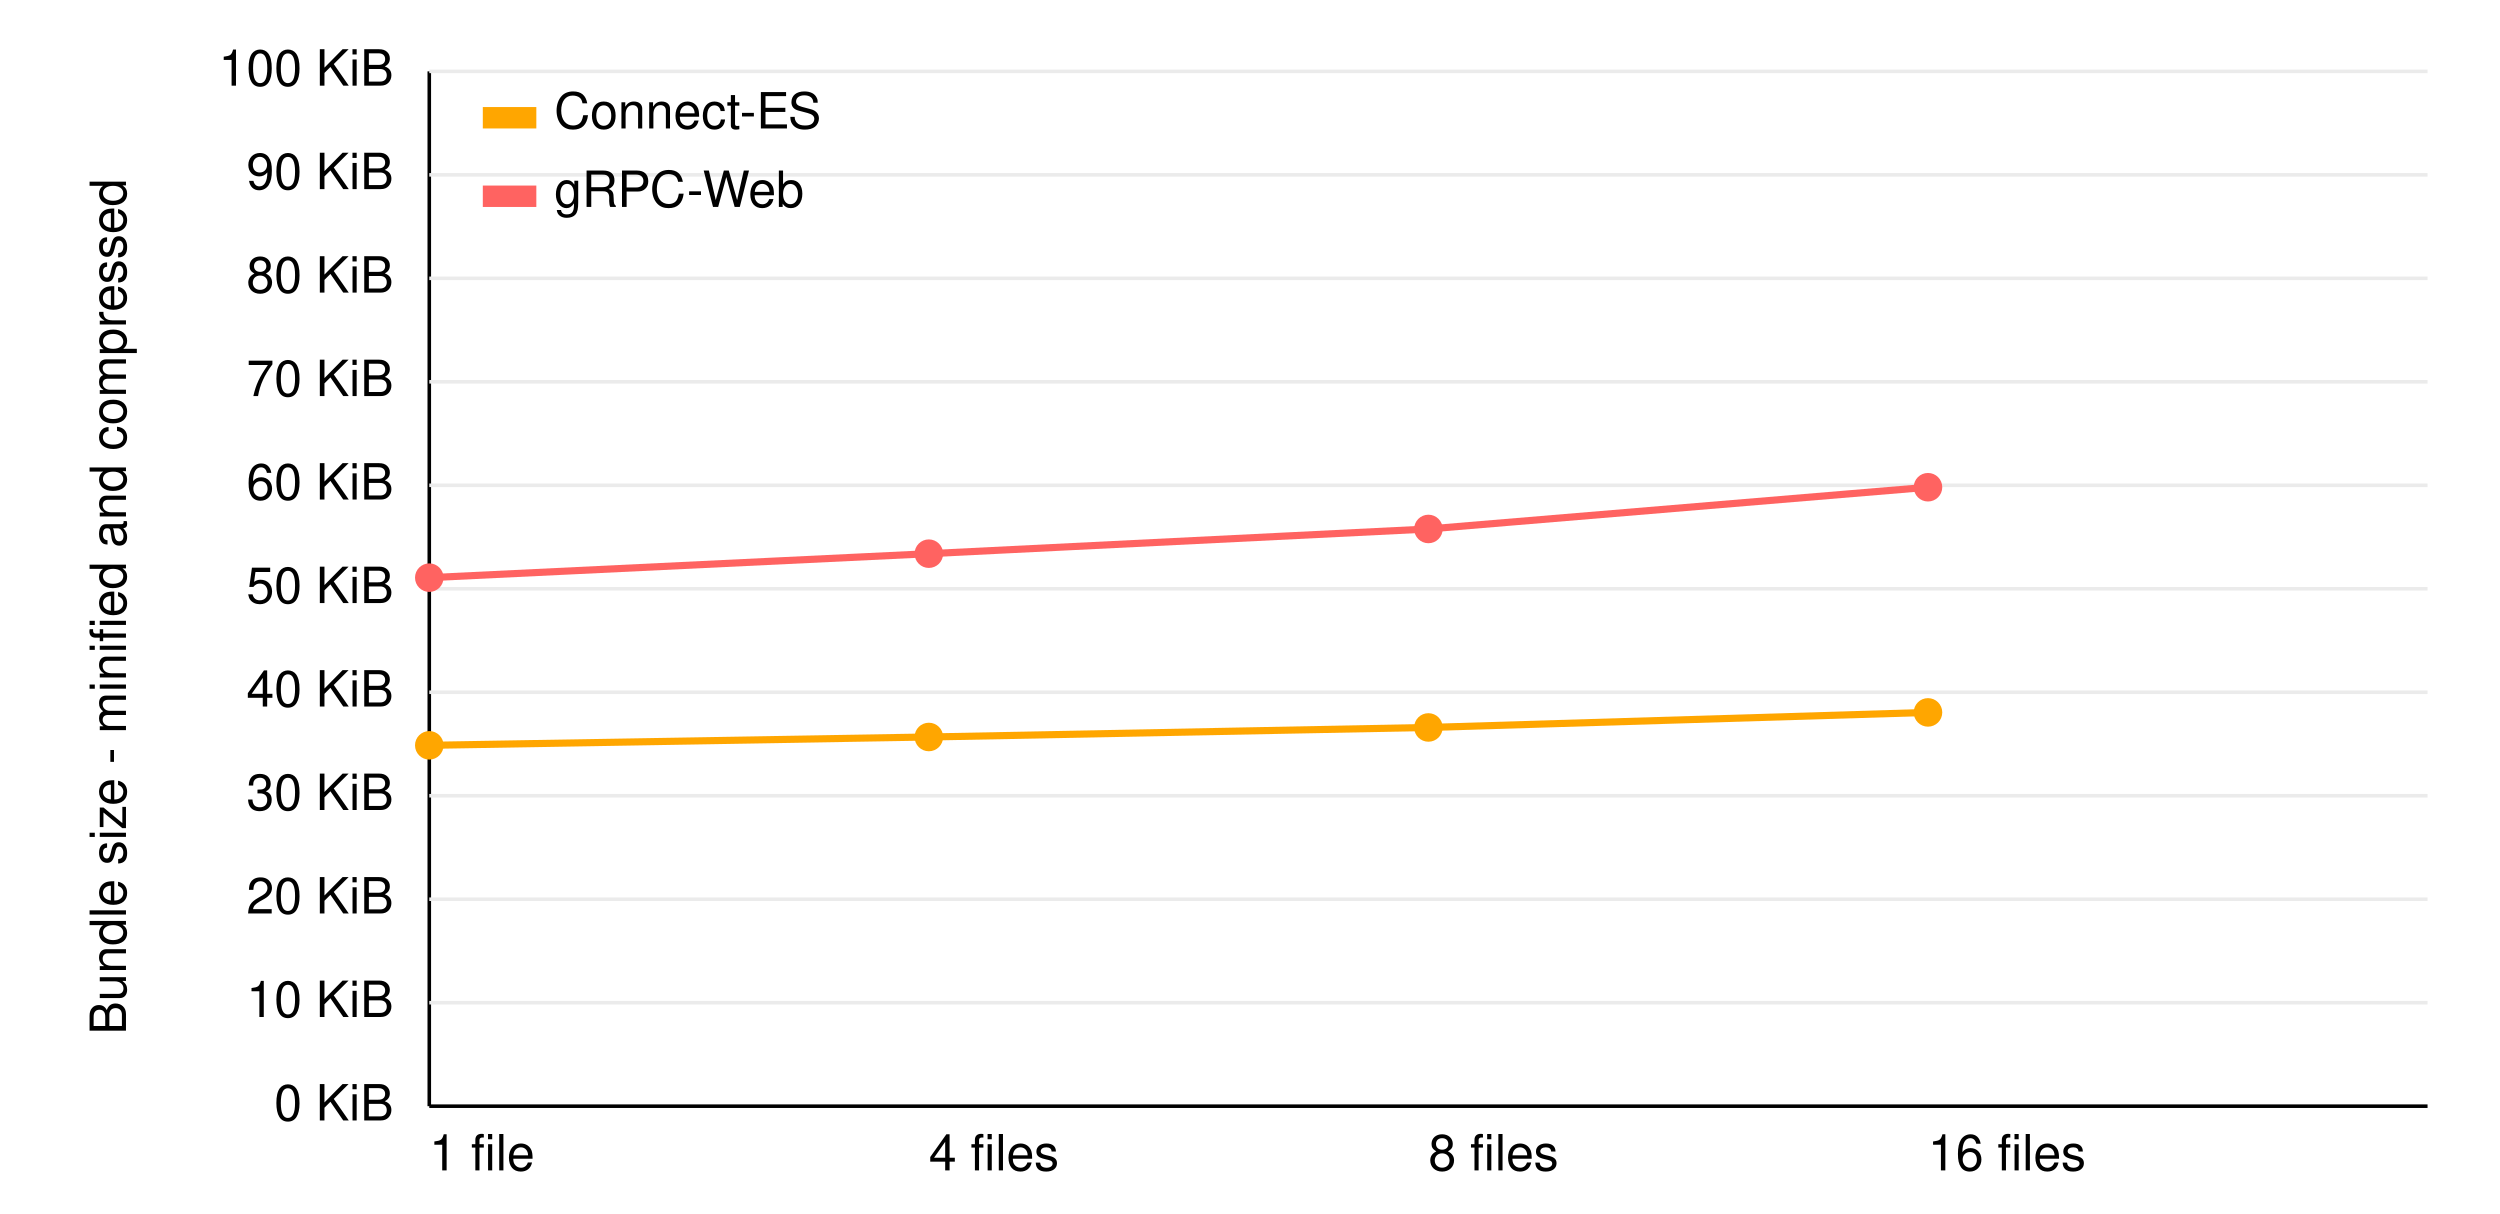
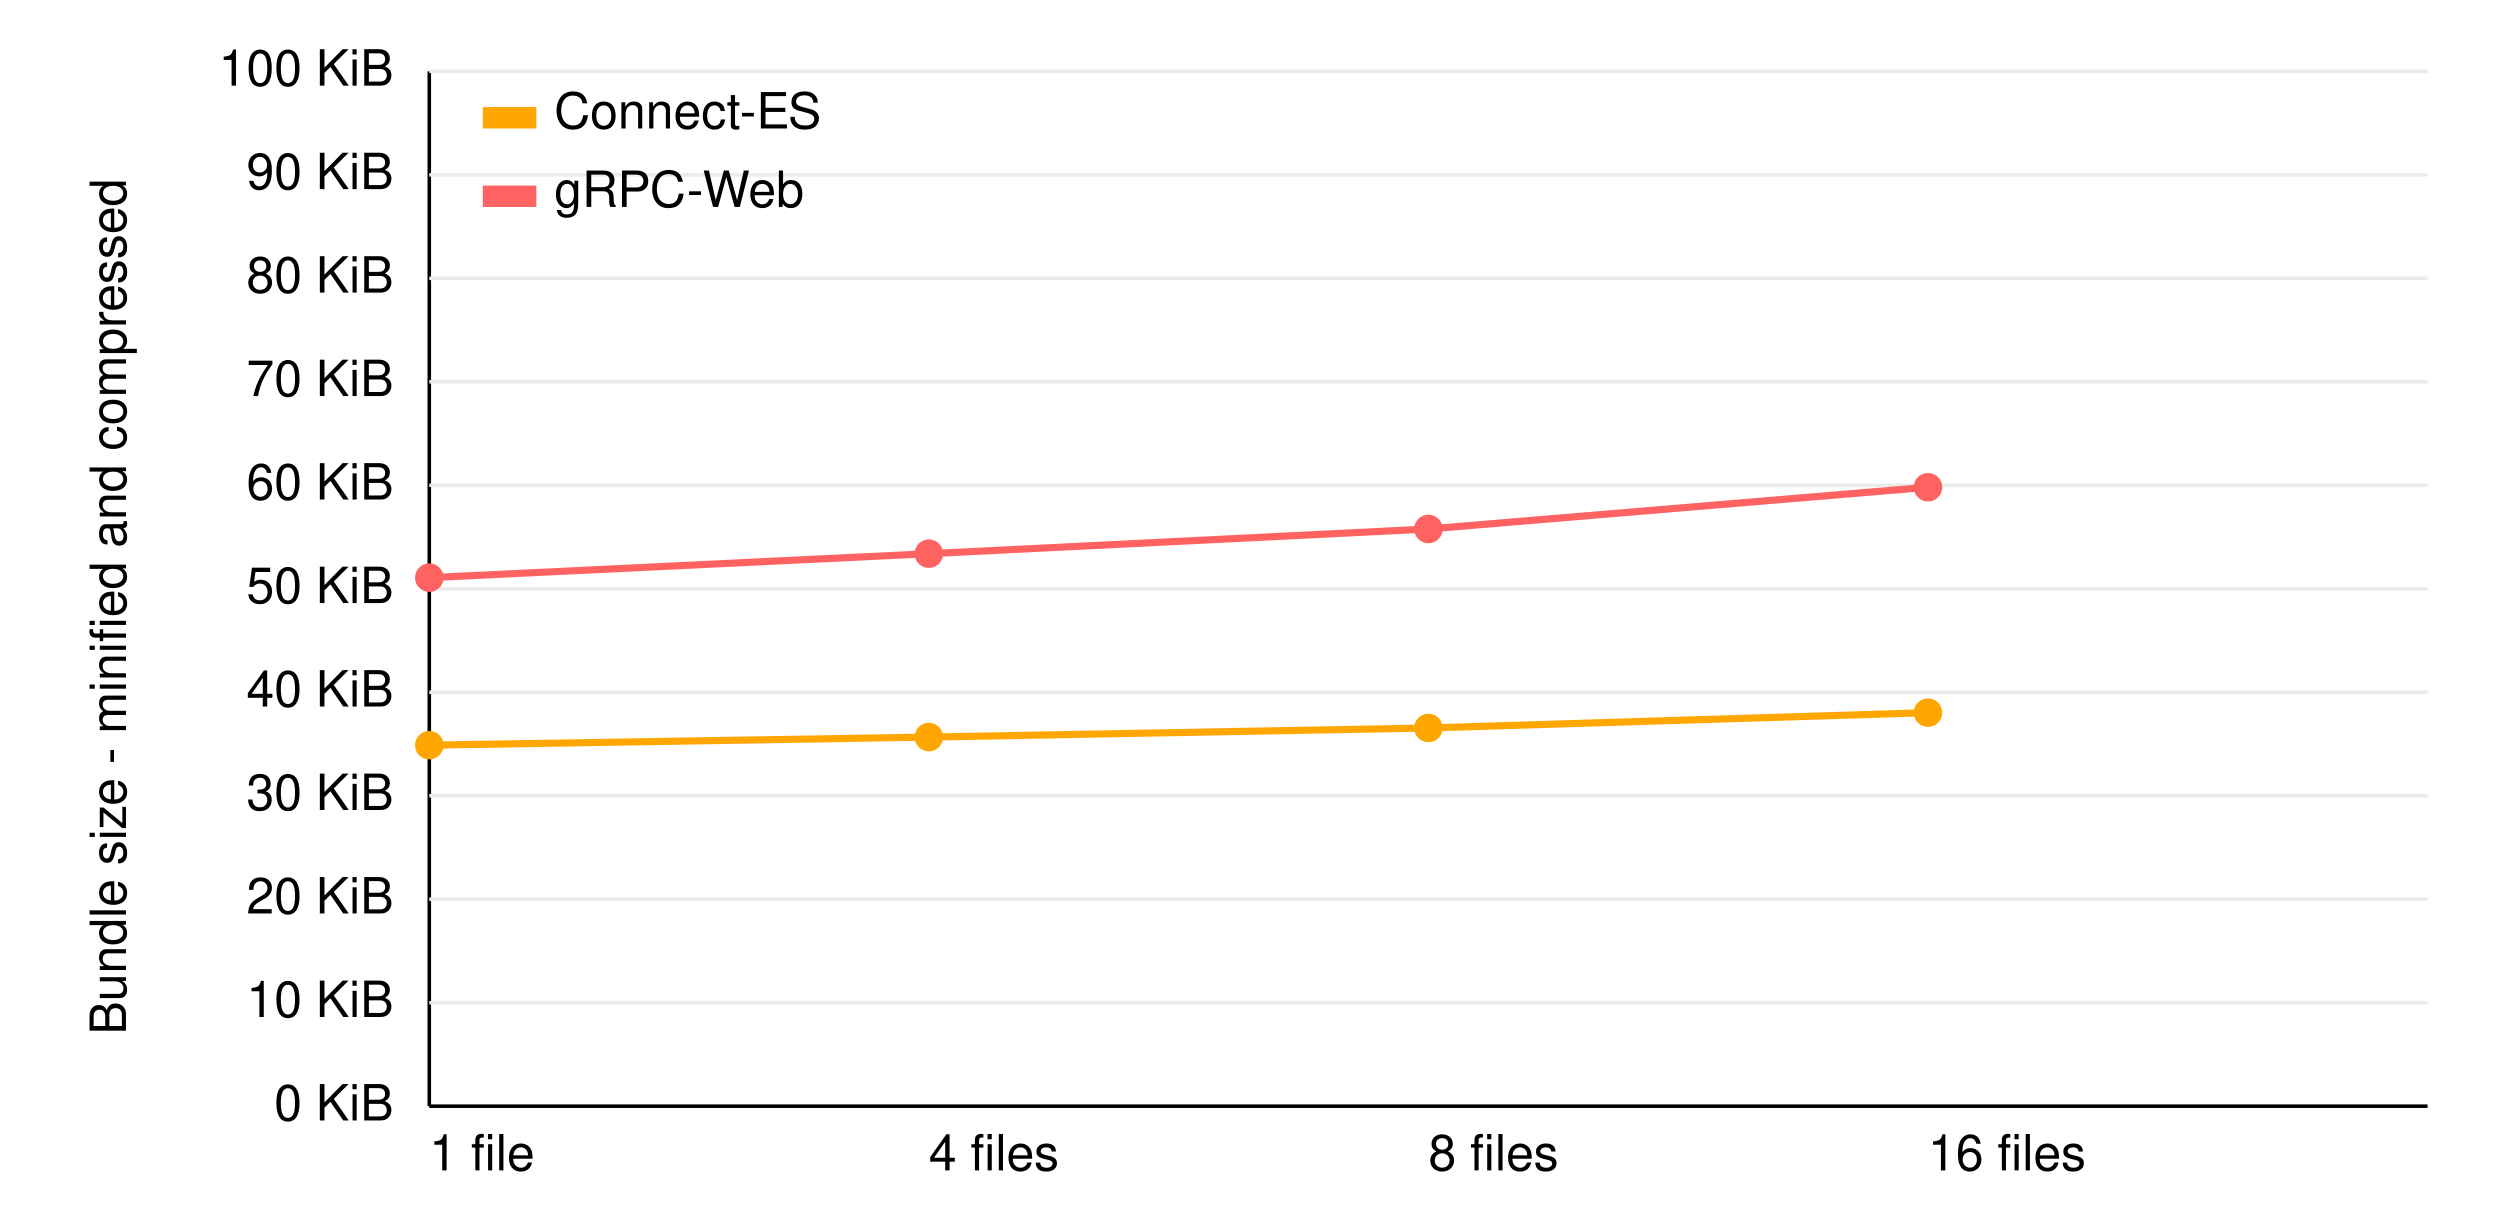
<svg xmlns="http://www.w3.org/2000/svg" version="1.1" width="680px" height="330px" viewBox="0 0 680 340" class="chart">
  <style>
      
      text {
        font: 14px Verdana, Helvetica, Arial, sans-serif;
      }
      
    </style>
  <g transform="translate(110,310)">
    <line y1="0" x2="560" stroke="black" />
    <text x="0" y="18" text-anchor="start">1 file</text>
    <text x="140" y="18" text-anchor="start">4 files</text>
    <text x="280" y="18" text-anchor="start">8 files</text>
    <text x="420" y="18" text-anchor="start">16 files</text>
  </g>
  <g transform="translate(110, 20)">
    <line x1="0" x2="0" y1="0" y2="290" stroke="black" />
    <g transform="rotate(-90), translate(-150,-85)">
      <text text-anchor="middle">Bundle size - minified and compressed</text>
    </g>
    <text x="-10" y="4" text-anchor="end">100 KiB</text>
    <line x1="0" x2="560" y1="0" y2="0" stroke="#ebebeb" />
    <text x="-10" y="33" text-anchor="end">90 KiB</text>
    <line x1="0" x2="560" y1="29" y2="29" stroke="#ebebeb" />
    <text x="-10" y="62" text-anchor="end">80 KiB</text>
    <line x1="0" x2="560" y1="58" y2="58" stroke="#ebebeb" />
    <text x="-10" y="91" text-anchor="end">70 KiB</text>
    <line x1="0" x2="560" y1="87" y2="87" stroke="#ebebeb" />
    <text x="-10" y="120" text-anchor="end">60 KiB</text>
    <line x1="0" x2="560" y1="116" y2="116" stroke="#ebebeb" />
    <text x="-10" y="149" text-anchor="end">50 KiB</text>
    <line x1="0" x2="560" y1="145" y2="145" stroke="#ebebeb" />
    <text x="-10" y="178" text-anchor="end">40 KiB</text>
    <line x1="0" x2="560" y1="174" y2="174" stroke="#ebebeb" />
    <text x="-10" y="207" text-anchor="end">30 KiB</text>
    <line x1="0" x2="560" y1="203" y2="203" stroke="#ebebeb" />
    <text x="-10" y="236" text-anchor="end">20 KiB</text>
    <line x1="0" x2="560" y1="232" y2="232" stroke="#ebebeb" />
    <text x="-10" y="265" text-anchor="end">10 KiB</text>
    <line x1="0" x2="560" y1="261" y2="261" stroke="#ebebeb" />
    <text x="-10" y="294" text-anchor="end">0 KiB</text>
  </g>
  <g transform="translate(110, 20)">
-     <polyline fill="none" stroke="#ffa600" stroke-width="2" points="0,188.871 140,186.537 280,183.864 420,179.647">
+     <polyline fill="none" stroke="#ffa600" stroke-width="2" points="0,188.829 140,186.56 280,184.008 420,179.709">
    </polyline>
-     <circle cx="0" cy="188.871" r="4" fill="#ffa600" />
-     <circle cx="140" cy="186.537" r="4" fill="#ffa600" />
-     <circle cx="280" cy="183.864" r="4" fill="#ffa600" />
-     <circle cx="420" cy="179.647" r="4" fill="#ffa600" />
+     <circle cx="0" cy="188.829" r="4" fill="#ffa600" />
+     <circle cx="140" cy="186.56" r="4" fill="#ffa600" />
+     <circle cx="280" cy="184.008" r="4" fill="#ffa600" />
+     <circle cx="420" cy="179.709" r="4" fill="#ffa600" />
  </g>
  <g transform="translate(110, 20)">
    <polyline fill="none" stroke="#ff6361" stroke-width="2" points="0,141.885 140,135.164 280,128.24 420,116.544">
    </polyline>
    <circle cx="0" cy="141.885" r="4" fill="#ff6361" />
    <circle cx="140" cy="135.164" r="4" fill="#ff6361" />
    <circle cx="280" cy="128.24" r="4" fill="#ff6361" />
    <circle cx="420" cy="116.544" r="4" fill="#ff6361" />
  </g>
  <g transform="translate(125, 30)">
    <g transform="translate(0, 0)">
      <rect width="15" height="6" fill="#ffa600" />
      <text x="20" y="6">Connect-ES</text>
    </g>
    <g transform="translate(0, 22)">
      <rect width="15" height="6" fill="#ff6361" />
      <text x="20" y="6">gRPC-Web</text>
    </g>
  </g>
</svg>
